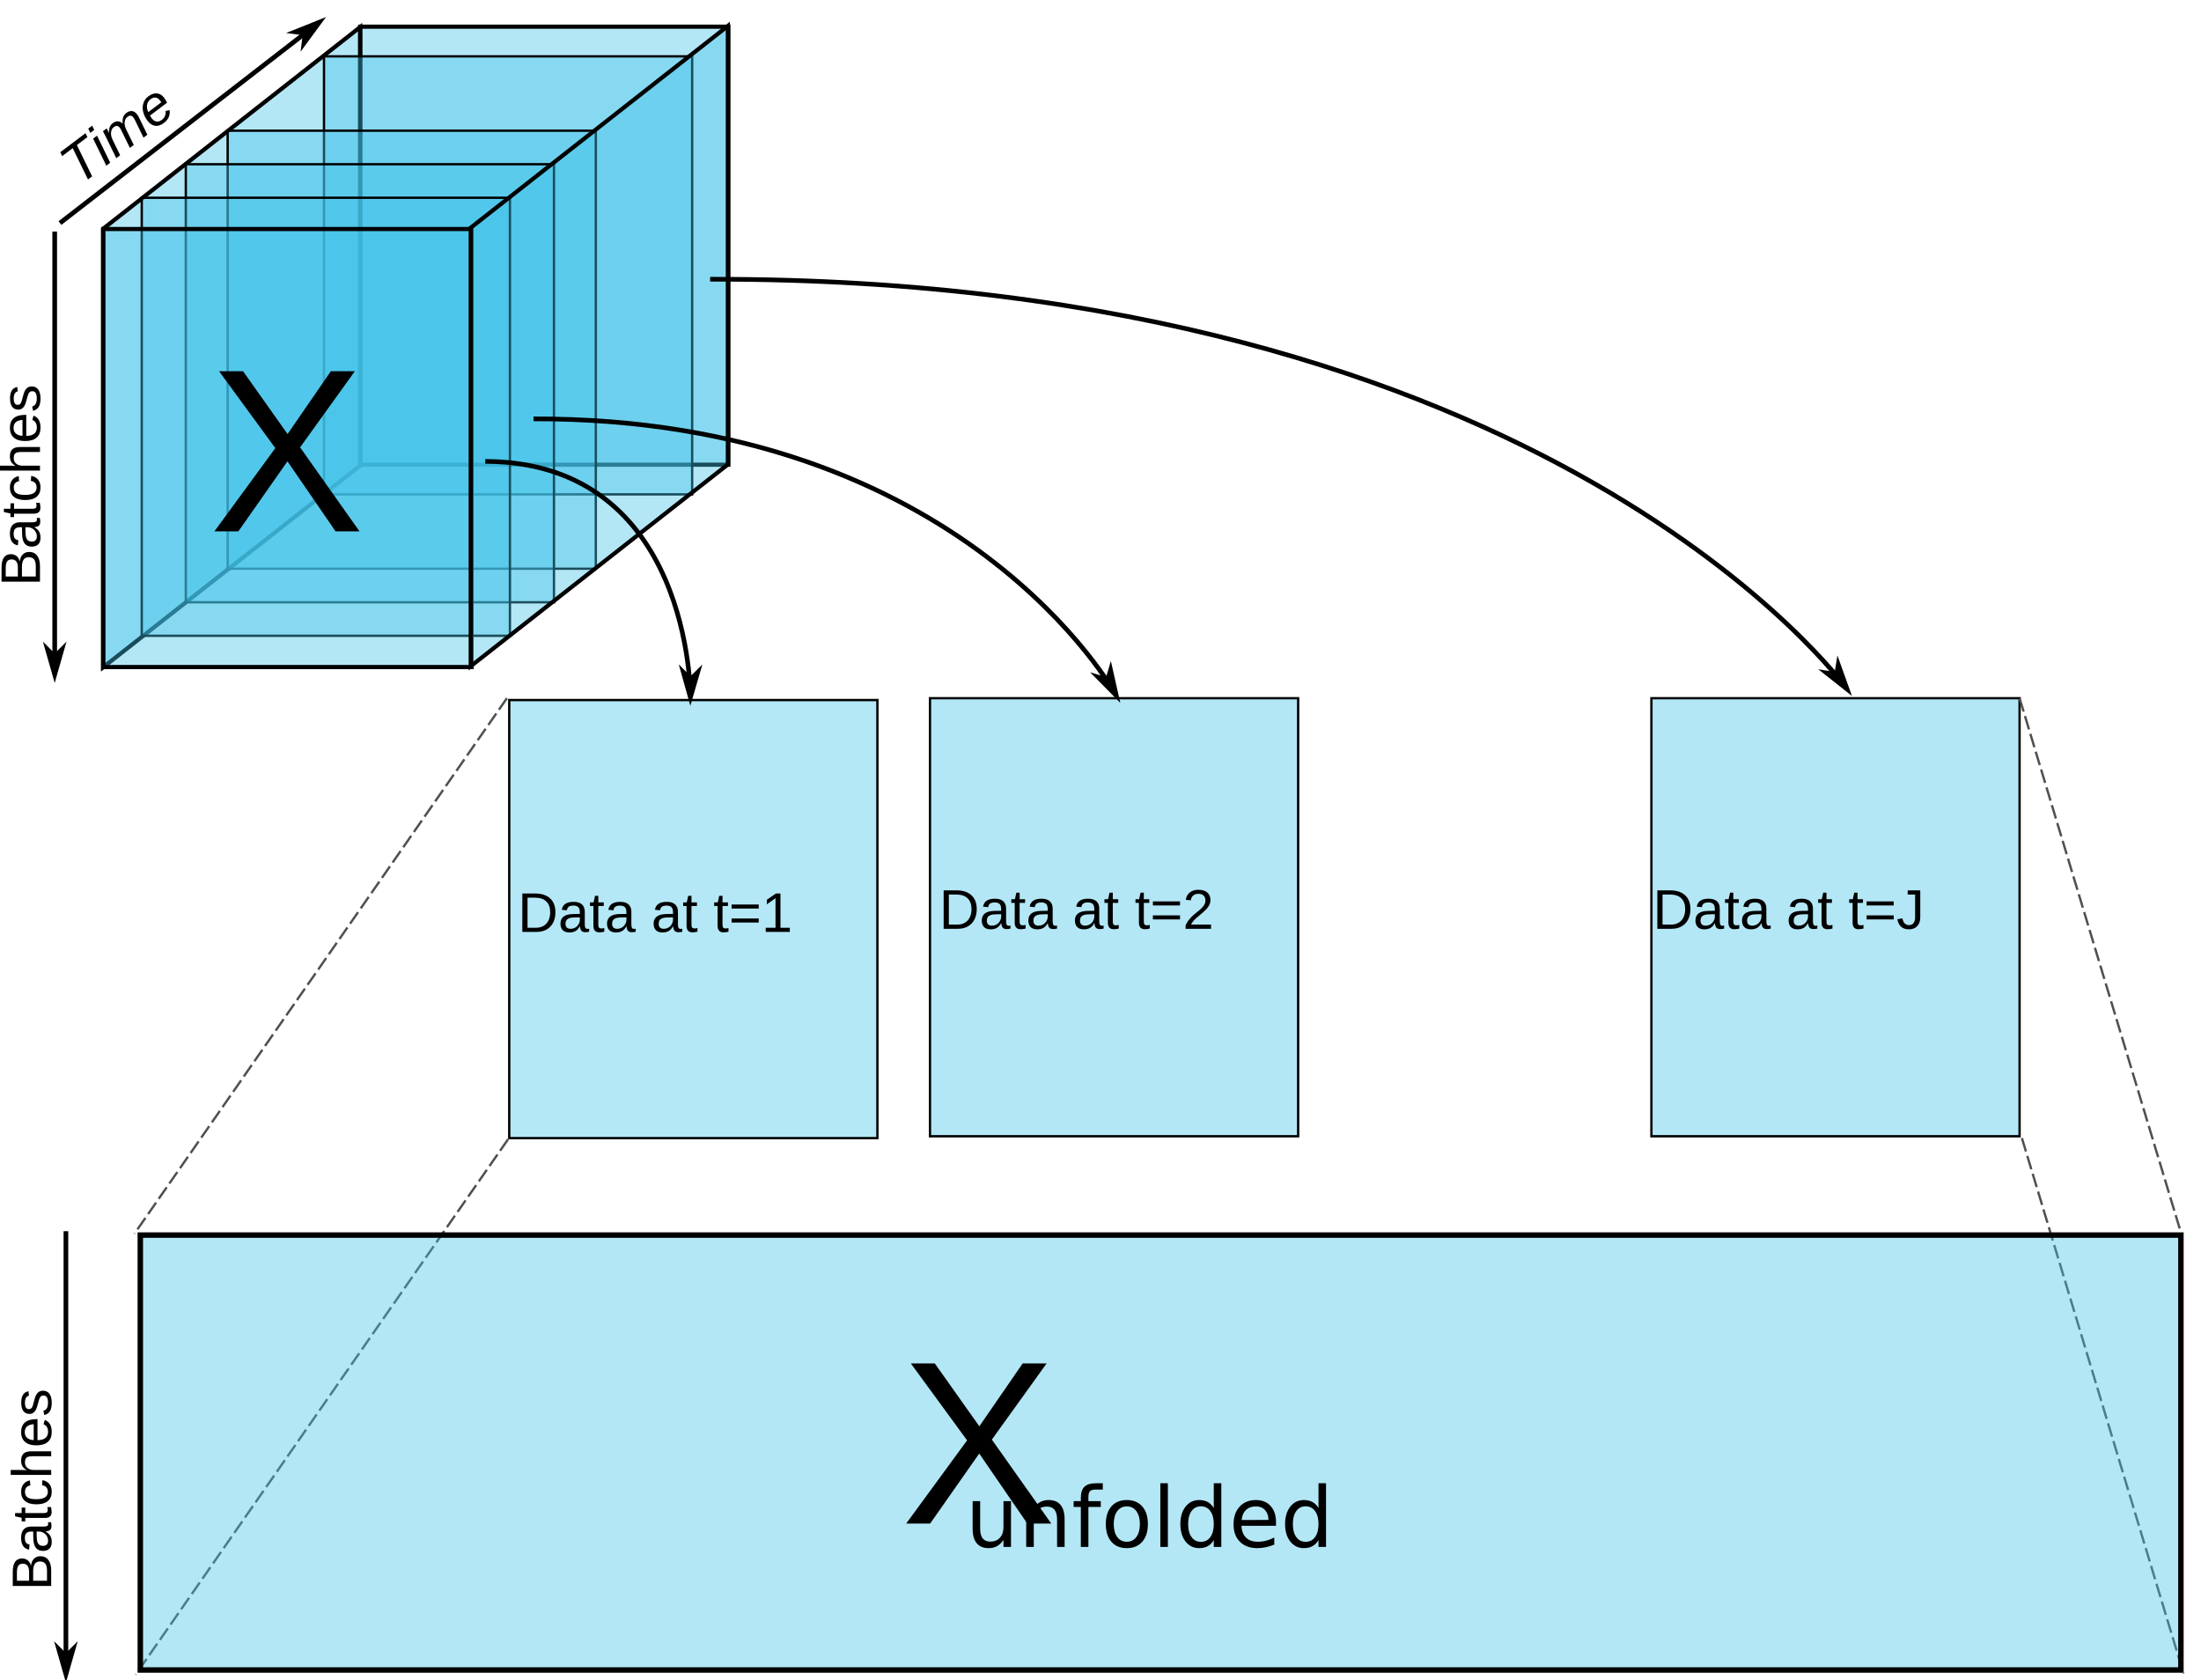
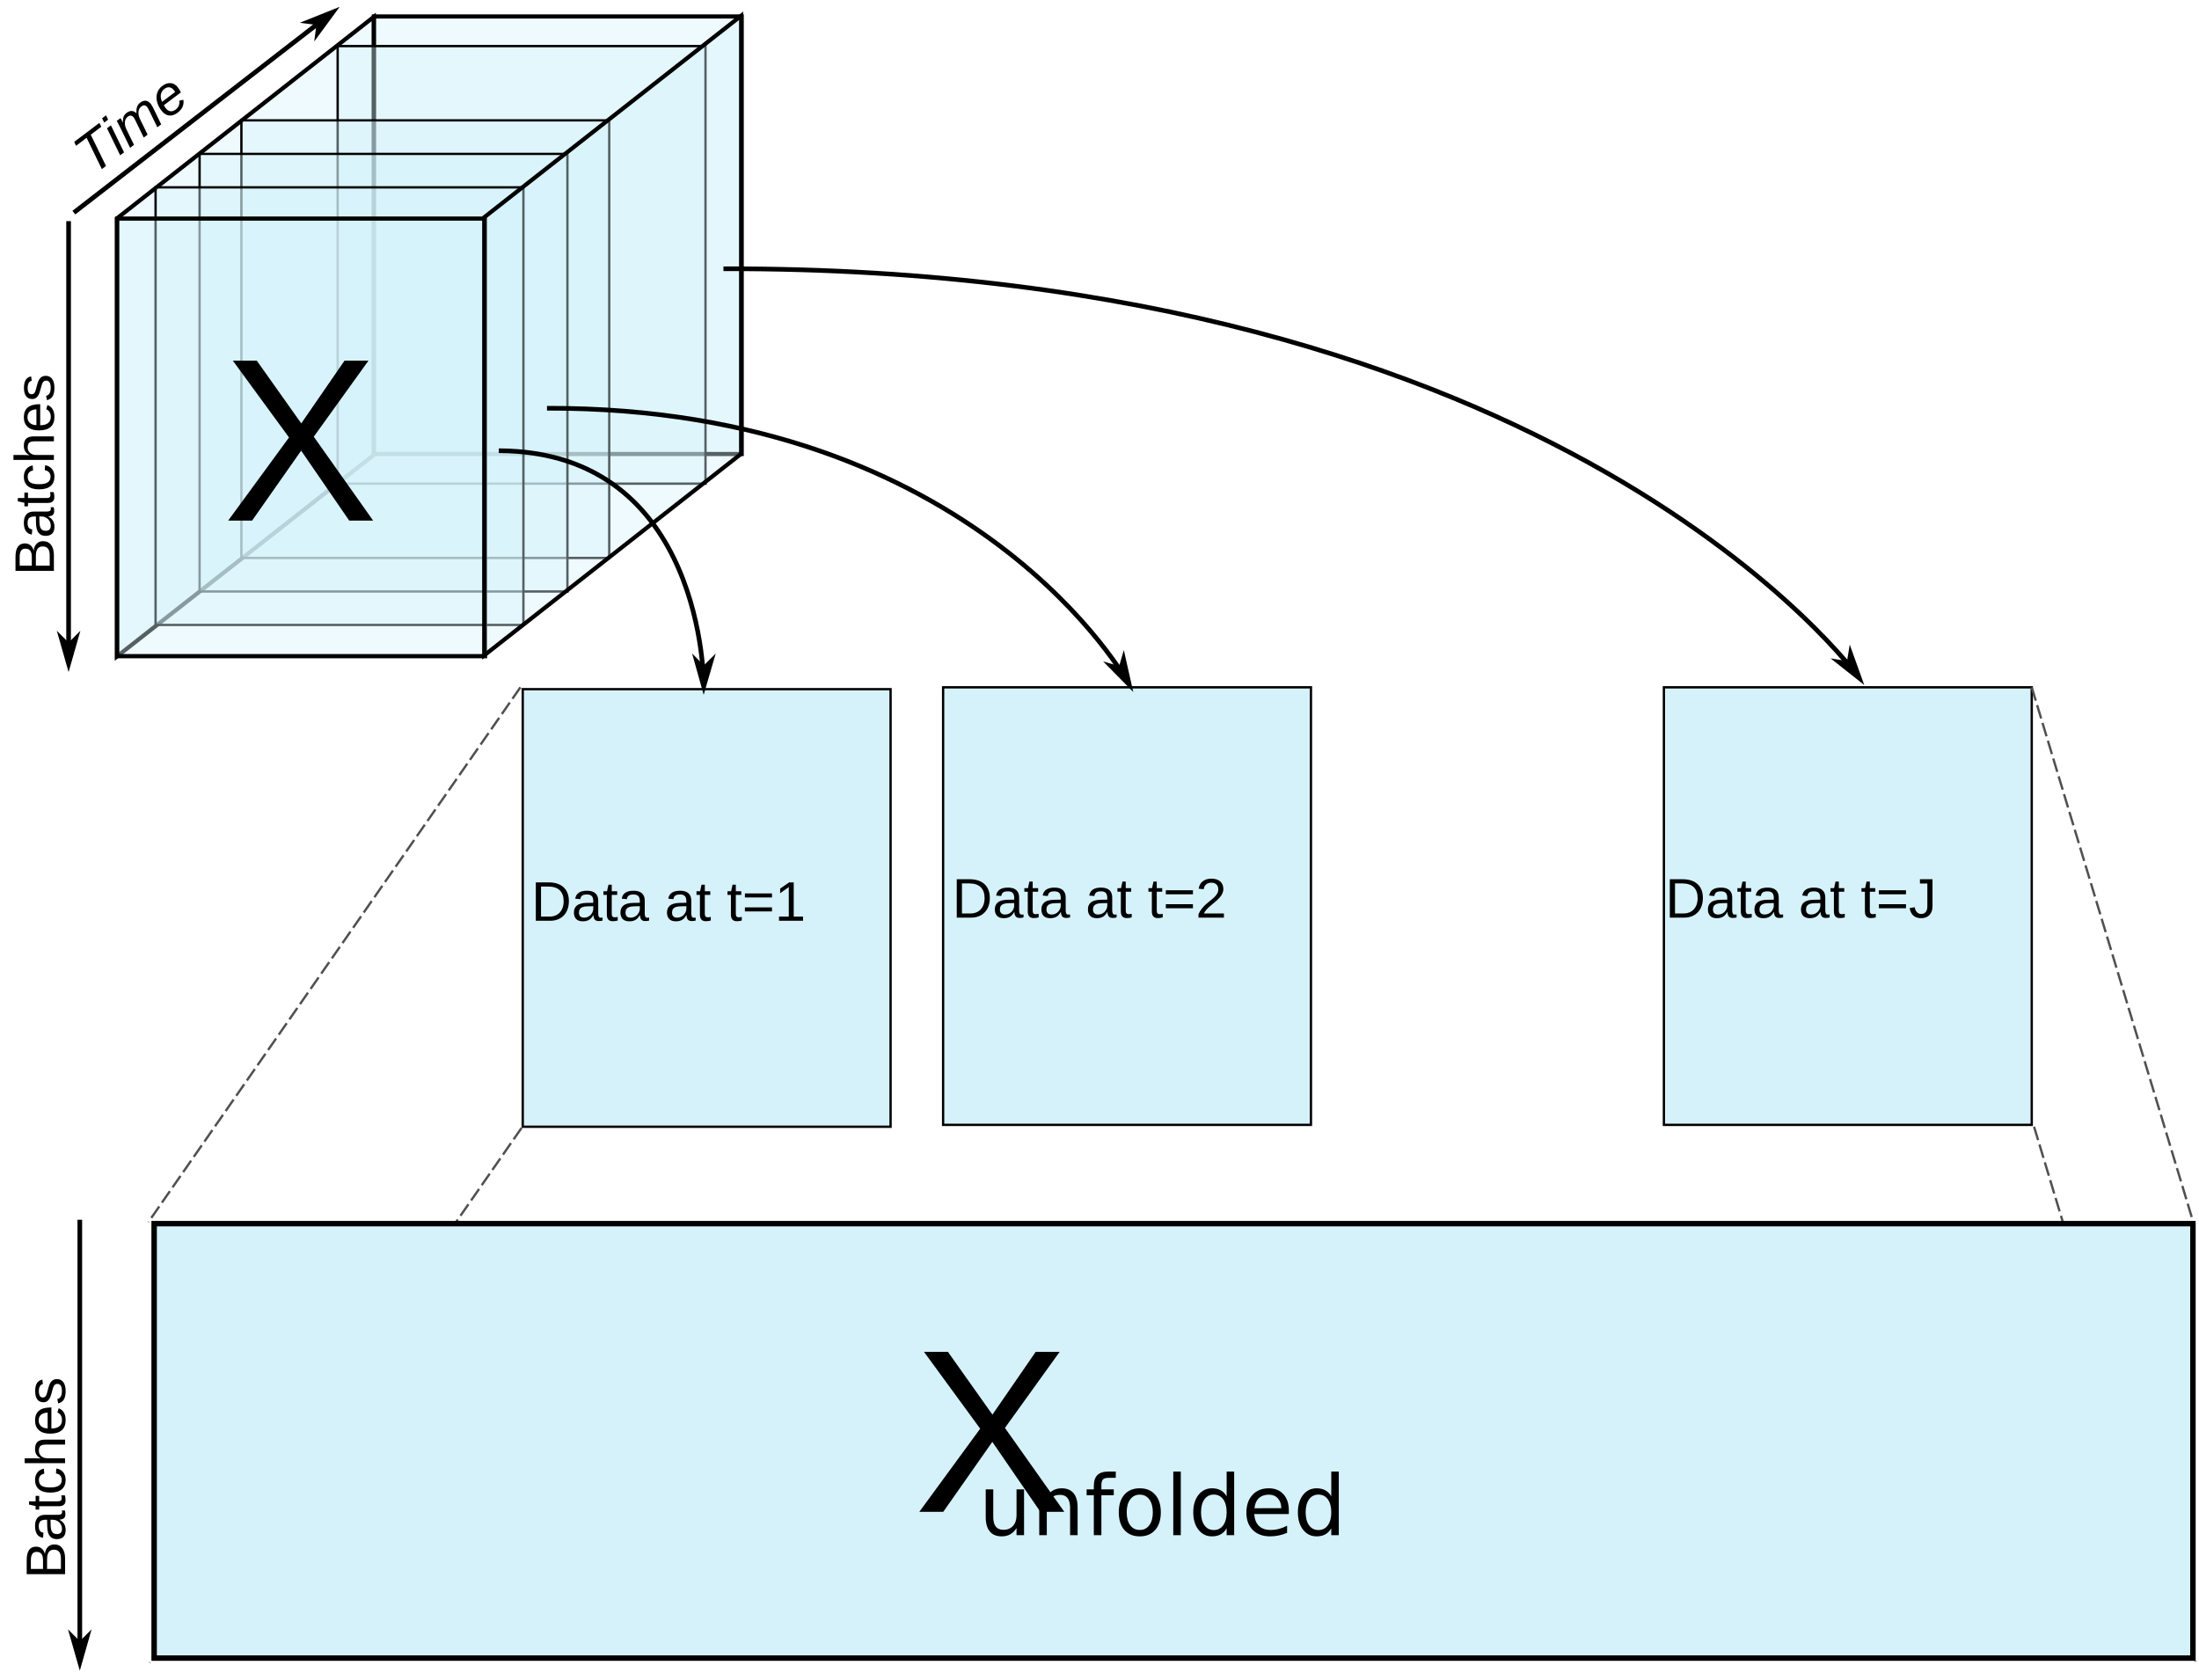
- <svg xmlns="http://www.w3.org/2000/svg" width="945.78" height="721.49" id="svg2" version="1.0">
+ <svg xmlns="http://www.w3.org/2000/svg" width="945.76" height="722.43" id="svg2" version="1.0">
  <defs id="defs4">
    <marker orient="auto" refY="0" refX="0" id="Arrow1Mstart" style="overflow:visible">
      <path id="path3870" d="M 0,0 5,-5 -12.5,0 5,5 0,0 z" style="fill-rule:evenodd;stroke:#000000;stroke-width:1pt;marker-start:none" transform="matrix(0.4,0,0,0.4,4,0)" />
    </marker>
    <marker orient="auto" refY="0" refX="0" id="Arrow1Mend" style="overflow:visible">
      <path id="path3873" d="M 0,0 5,-5 -12.5,0 5,5 0,0 z" style="fill-rule:evenodd;stroke:#000000;stroke-width:1pt;marker-start:none" transform="matrix(-0.4,0,0,-0.4,-4,0)" />
    </marker>
    <marker orient="auto" refY="0" refX="0" id="Arrow2Lend" style="overflow:visible">
      <path id="path14652" style="font-size:12px;fill-rule:evenodd;stroke-width:0.625;stroke-linejoin:round" d="M 8.719,4.034 -2.207,0.016 8.719,-4.002 c -1.745,2.372 -1.735,5.617 -6e-7,8.035 z" transform="matrix(-1.1,0,0,-1.1,-1.1,0)" />
    </marker>
    <marker orient="auto" refY="0" refX="0" id="Arrow1Lend" style="overflow:visible">
      <path id="path15333" d="M 0,0 5,-5 -12.5,0 5,5 0,0 z" style="fill-rule:evenodd;stroke:#000000;stroke-width:1pt;marker-start:none" transform="matrix(-0.8,0,0,-0.8,-10,0)" />
    </marker>
    <marker orient="auto" refY="0" refX="0" id="Arrow1Lstart" style="overflow:visible">
      <path id="path15336" d="M 0,0 5,-5 -12.5,0 5,5 0,0 z" style="fill-rule:evenodd;stroke:#000000;stroke-width:1pt;marker-start:none" transform="matrix(0.8,0,0,0.8,10,0)" />
    </marker>
  </defs>
-   <g id="layer1" transform="translate(-39.67731,-9.50989)">
-     <rect style="fill:#43c4e8;fill-opacity:0.396;stroke:#000000;stroke-width:1.798;stroke-linecap:round;stroke-linejoin:miter;stroke-miterlimit:4;stroke-opacity:1;stroke-dasharray:none;stroke-dashoffset:0" id="rect12426" width="158.202" height="188.202" x="194.468" y="20.964" rx="0" ry="0" />
-     <rect style="fill:#43c4e8;fill-opacity:0.396;stroke:#000000;stroke-width:2.255;stroke-linecap:round;stroke-linejoin:miter;stroke-miterlimit:4;stroke-opacity:1;stroke-dasharray:none;stroke-dashoffset:0" id="rect12424" width="140.443" height="188.404" x="106.68" y="173.698" rx="0" ry="0" transform="matrix(0.786771,-0.617245,0,1,0,0)" />
-     <rect style="fill:#43c4e8;fill-opacity:0.396;stroke:#000000;stroke-width:1;stroke-linecap:round;stroke-linejoin:miter;stroke-miterlimit:4;stroke-opacity:1;stroke-dasharray:none;stroke-dashoffset:0" id="rect1956" width="158.202" height="188.202" x="178.899" y="33.714" rx="0" ry="0" />
-     <path style="fill:none;stroke:#000000;stroke-width:2;stroke-linecap:butt;stroke-linejoin:miter;stroke-miterlimit:4;stroke-opacity:1;stroke-dasharray:none;marker-start:url(#Arrow1Mstart);marker-mid:none;marker-end:none" d="M 176.663,19.239 65.444,105.341" id="path14276" />
-     <text xml:space="preserve" style="font-size:24px;font-style:italic;font-variant:normal;font-weight:normal;font-stretch:normal;text-align:center;line-height:125%;writing-mode:lr-tb;text-anchor:middle;fill:#000000;fill-opacity:1;stroke:none;font-family:Arial;-inkscape-font-specification:Arial Italic" x="48.01" y="115.809" id="text15345" transform="matrix(0.798635,-0.601816,0.601816,0.798635,0,0)">
-       <tspan id="tspan15349" x="48.01" y="115.809">Time</tspan>
+   <g id="layer1" transform="translate(-39.67731,-9.894926)">
+     <rect style="fill:#d5f2fa;fill-opacity:0.396;stroke:#000000;stroke-width:1.798;stroke-linecap:round;stroke-linejoin:miter;stroke-miterlimit:4;stroke-opacity:1;stroke-dasharray:none;stroke-dashoffset:0" id="rect12426" width="158.202" height="188.202" x="200.468" y="16.964" rx="0" ry="0" />
+     <rect style="fill:#d5f2fa;fill-opacity:0.396;stroke:#000000;stroke-width:2.255;stroke-linecap:round;stroke-linejoin:miter;stroke-miterlimit:4;stroke-opacity:1;stroke-dasharray:none;stroke-dashoffset:0" id="rect12424" width="140.443" height="188.404" x="114.306" y="174.406" rx="0" ry="0" transform="matrix(0.786771,-0.617245,0,1,0,0)" />
+     <rect style="fill:#d5f2fa;fill-opacity:0.396;stroke:#000000;stroke-width:1;stroke-linecap:round;stroke-linejoin:miter;stroke-miterlimit:4;stroke-opacity:1;stroke-dasharray:none;stroke-dashoffset:0" id="rect1956" width="158.202" height="188.202" x="184.899" y="29.714" rx="0" ry="0" />
+     <path style="fill:none;stroke:#000000;stroke-width:2;stroke-linecap:butt;stroke-linejoin:miter;stroke-miterlimit:4;stroke-opacity:1;stroke-dasharray:none;marker-start:url(#Arrow1Mstart);marker-mid:none;marker-end:none" d="M 182.663,15.239 71.444,101.341" id="path14276" />
+     <text xml:space="preserve" style="font-size:24px;font-style:italic;font-variant:normal;font-weight:normal;font-stretch:normal;text-align:center;line-height:125%;writing-mode:lr-tb;text-anchor:middle;fill:#000000;fill-opacity:1;stroke:none;font-family:Arial;-inkscape-font-specification:Arial Italic" x="55.209" y="116.225" id="text15345" transform="matrix(0.7986349,-0.6018159,0.6018159,0.7986349,0,0)">
+       <tspan id="tspan15349" x="55.209" y="116.225">Time</tspan>
    </text>
-     <text xml:space="preserve" style="font-size:24px;font-style:normal;font-variant:normal;font-weight:normal;font-stretch:normal;text-align:center;line-height:125%;writing-mode:lr-tb;text-anchor:middle;fill:#000000;fill-opacity:1;stroke:none;font-family:Arial;-inkscape-font-specification:Arial" x="-201.367" y="56.857" id="text15353" transform="matrix(0,-1,1,0,0,0)">
-       <tspan id="tspan15357" x="-201.367" y="56.857">Batches</tspan>
+     <text xml:space="preserve" style="font-size:24px;font-style:normal;font-variant:normal;font-weight:normal;font-stretch:normal;text-align:center;line-height:125%;writing-mode:lr-tb;text-anchor:middle;fill:#000000;fill-opacity:1;stroke:none;font-family:Arial;-inkscape-font-specification:Arial" x="-197.367" y="62.857" id="text15353" transform="matrix(0,-1,1,0,0,0)">
+       <tspan id="tspan15357" x="-197.367" y="62.857">Batches</tspan>
    </text>
-     <path style="fill:none;stroke:#000000;stroke-width:2;stroke-linecap:butt;stroke-linejoin:miter;stroke-miterlimit:4;stroke-opacity:1;stroke-dasharray:none;marker-end:url(#Arrow1Mend)" d="m 63.181,109.007 0,190" id="path15361" />
-     <rect style="fill:#43c4e8;fill-opacity:0.396;stroke:#000000;stroke-width:1;stroke-linecap:round;stroke-linejoin:miter;stroke-miterlimit:4;stroke-opacity:1;stroke-dasharray:none;stroke-dashoffset:0" id="rect2847" width="158.202" height="188.202" x="137.5" y="65.66" rx="0" ry="0" />
-     <rect style="fill:#43c4e8;fill-opacity:0.396;stroke:#000000;stroke-width:1;stroke-linecap:round;stroke-linejoin:miter;stroke-miterlimit:4;stroke-opacity:1;stroke-dasharray:none;stroke-dashoffset:0" id="rect4619" width="158.202" height="188.202" x="119.517" y="80.085" rx="0" ry="0" />
-     <rect style="fill:#43c4e8;fill-opacity:0.396;stroke:#000000;stroke-width:1;stroke-linecap:round;stroke-linejoin:miter;stroke-miterlimit:4;stroke-opacity:1;stroke-dasharray:none;stroke-dashoffset:0" id="rect4621" width="158.202" height="188.202" x="100.59" y="94.478" rx="0" ry="0" />
-     <rect style="fill:#43c4e8;fill-opacity:0.396;stroke:#000000;stroke-width:1.798;stroke-linecap:round;stroke-linejoin:miter;stroke-miterlimit:4;stroke-opacity:1;stroke-dasharray:none;stroke-dashoffset:0" id="rect2760" width="158.202" height="188.202" x="84.08" y="107.905" rx="0" ry="0" />
-     <rect style="fill:#43c4e8;fill-opacity:0.396;stroke:#000000;stroke-width:2.255;stroke-linecap:round;stroke-linejoin:miter;stroke-miterlimit:4;stroke-opacity:1;stroke-dasharray:none;stroke-dashoffset:0" id="rect12422" width="140.443" height="188.404" x="307.5" y="297.162" rx="0" ry="0" transform="matrix(0.786771,-0.617245,0,1,0,0)" />
-     <rect style="fill:#43c4e8;fill-opacity:0.397;stroke:#000000;stroke-width:1;stroke-linecap:round;stroke-linejoin:miter;stroke-miterlimit:4;stroke-opacity:1;stroke-dasharray:none;stroke-dashoffset:0" id="rect5508" width="158.202" height="188.202" x="258.5" y="310.298" rx="0" ry="0" />
-     <rect style="fill:#43c4e8;fill-opacity:0.396;stroke:#000000;stroke-width:1;stroke-linecap:round;stroke-linejoin:miter;stroke-miterlimit:4;stroke-opacity:1;stroke-dasharray:none;stroke-dashoffset:0" id="rect5510" width="158.202" height="188.202" x="439.298" y="309.5" rx="0" ry="0" />
-     <text xml:space="preserve" style="font-size:24px;font-style:normal;font-variant:normal;font-weight:normal;font-stretch:normal;text-align:center;line-height:125%;writing-mode:lr-tb;text-anchor:middle;fill:#000000;fill-opacity:1;stroke:none;font-family:Arial;-inkscape-font-specification:Arial" x="-632.86" y="61.676" id="text5518" transform="matrix(0,-1,1,0,0,0)">
-       <tspan id="tspan5520" x="-632.86" y="61.676">Batches</tspan>
+     <path style="fill:none;stroke:#000000;stroke-width:2;stroke-linecap:butt;stroke-linejoin:miter;stroke-miterlimit:4;stroke-opacity:1;stroke-dasharray:none;marker-end:url(#Arrow1Mend)" d="m 69.181,105.007 0,190" id="path15361" />
+     <rect style="fill:#d5f2fa;fill-opacity:0.396;stroke:#000000;stroke-width:1;stroke-linecap:round;stroke-linejoin:miter;stroke-miterlimit:4;stroke-opacity:1;stroke-dasharray:none;stroke-dashoffset:0" id="rect2847" width="158.202" height="188.202" x="143.5" y="61.66" rx="0" ry="0" />
+     <rect style="fill:#d5f2fa;fill-opacity:0.396;stroke:#000000;stroke-width:1;stroke-linecap:round;stroke-linejoin:miter;stroke-miterlimit:4;stroke-opacity:1;stroke-dasharray:none;stroke-dashoffset:0" id="rect4619" width="158.202" height="188.202" x="125.517" y="76.085" rx="0" ry="0" />
+     <rect style="fill:#d5f2fa;fill-opacity:0.396;stroke:#000000;stroke-width:1;stroke-linecap:round;stroke-linejoin:miter;stroke-miterlimit:4;stroke-opacity:1;stroke-dasharray:none;stroke-dashoffset:0" id="rect4621" width="158.202" height="188.202" x="106.59" y="90.478" rx="0" ry="0" />
+     <rect style="fill:#d5f2fa;fill-opacity:0.396;stroke:#000000;stroke-width:1.798;stroke-linecap:round;stroke-linejoin:miter;stroke-miterlimit:4;stroke-opacity:1;stroke-dasharray:none;stroke-dashoffset:0" id="rect2760" width="158.202" height="188.202" x="90.08" y="103.905" rx="0" ry="0" />
+     <rect style="fill:#d5f2fa;fill-opacity:0.396;stroke:#000000;stroke-width:2.255;stroke-linecap:round;stroke-linejoin:miter;stroke-miterlimit:4;stroke-opacity:1;stroke-dasharray:none;stroke-dashoffset:0" id="rect12422" width="140.443" height="188.404" x="315.126" y="297.869" rx="0" ry="0" transform="matrix(0.786771,-0.617245,0,1,0,0)" />
+     <rect style="fill:#d5f2fa;fill-opacity:1;stroke:#000000;stroke-width:1;stroke-linecap:round;stroke-linejoin:miter;stroke-miterlimit:4;stroke-opacity:1;stroke-dasharray:none;stroke-dashoffset:0" id="rect5508" width="158.202" height="188.202" x="264.5" y="-494.5" rx="0" ry="0" transform="scale(1,-1)" />
+     <rect style="fill:#d5f2fa;fill-opacity:1;stroke:#000000;stroke-width:1;stroke-linecap:round;stroke-linejoin:miter;stroke-miterlimit:4;stroke-opacity:1;stroke-dasharray:none;stroke-dashoffset:0" id="rect5510" width="158.202" height="188.202" x="445.298" y="305.5" rx="0" ry="0" />
+     <text xml:space="preserve" style="font-size:24px;font-style:normal;font-variant:normal;font-weight:normal;font-stretch:normal;text-align:center;line-height:125%;writing-mode:lr-tb;text-anchor:middle;fill:#000000;fill-opacity:1;stroke:none;font-family:Arial;-inkscape-font-specification:Arial" x="-628.86" y="67.676" id="text5518" transform="matrix(0,-1,1,0,0,0)">
+       <tspan id="tspan5520" x="-628.86" y="67.676">Batches</tspan>
    </text>
-     <path style="fill:none;stroke:#000000;stroke-width:2;stroke-linecap:butt;stroke-linejoin:miter;stroke-miterlimit:4;stroke-opacity:1;stroke-dasharray:none;marker-end:url(#Arrow1Mend)" d="m 68,538.5 0,190" id="path5522" />
-     <text xml:space="preserve" style="font-size:24px;font-style:normal;font-variant:normal;font-weight:normal;font-stretch:normal;text-align:center;line-height:125%;writing-mode:lr-tb;text-anchor:middle;fill:#000000;fill-opacity:1;stroke:none;font-family:Arial;-inkscape-font-specification:Arial" x="337.87" y="409.916" id="text5524">
-       <tspan id="tspan5265" x="337.87" y="409.916">Data at t=1</tspan>
+     <path style="fill:none;stroke:#000000;stroke-width:2;stroke-linecap:butt;stroke-linejoin:miter;stroke-miterlimit:4;stroke-opacity:1;stroke-dasharray:none;marker-end:url(#Arrow1Mend)" d="m 74,534.5 0,190" id="path5522" />
+     <text xml:space="preserve" style="font-size:24px;font-style:normal;font-variant:normal;font-weight:normal;font-stretch:normal;text-align:center;line-height:125%;writing-mode:lr-tb;text-anchor:middle;fill:#000000;fill-opacity:1;stroke:none;font-family:Arial;-inkscape-font-specification:Arial" x="343.87" y="405.916" id="text5524">
+       <tspan id="tspan5265" x="343.87" y="405.916">Data at t=1</tspan>
    </text>
-     <text xml:space="preserve" style="font-size:24px;font-style:normal;font-variant:normal;font-weight:normal;font-stretch:normal;text-align:center;line-height:125%;writing-mode:lr-tb;text-anchor:middle;fill:#000000;fill-opacity:1;stroke:none;font-family:Arial;-inkscape-font-specification:Arial" x="518.909" y="408.567" id="text5532">
-       <tspan id="tspan5267" x="518.909" y="408.567">Data at t=2</tspan>
+     <text xml:space="preserve" style="font-size:24px;font-style:normal;font-variant:normal;font-weight:normal;font-stretch:normal;text-align:center;line-height:125%;writing-mode:lr-tb;text-anchor:middle;fill:#000000;fill-opacity:1;stroke:none;font-family:Arial;-inkscape-font-specification:Arial" x="524.909" y="404.567" id="text5532">
+       <tspan id="tspan5267" x="524.909" y="404.567">Data at t=2</tspan>
    </text>
-     <rect style="fill:#43c4e8;fill-opacity:0.396;stroke:#000000;stroke-width:1;stroke-linecap:round;stroke-linejoin:miter;stroke-miterlimit:4;stroke-opacity:1;stroke-dasharray:none;stroke-dashoffset:0" id="rect5514" width="158.202" height="188.202" x="749.298" y="309.5" rx="0" ry="0" />
-     <path style="fill:none;stroke:#505050;stroke-width:1;stroke-linecap:butt;stroke-linejoin:miter;stroke-miterlimit:4;stroke-opacity:1;stroke-dasharray:6, 2;stroke-dashoffset:0" d="M 258,499 98,729" id="path5544" />
-     <path style="fill:none;stroke:#505050;stroke-width:1;stroke-linecap:butt;stroke-linejoin:miter;stroke-miterlimit:4;stroke-opacity:1;stroke-dasharray:6, 2;stroke-dashoffset:0" d="m 257.5,309.5 -160,230" id="path6433" />
-     <path style="fill:none;stroke:#505050;stroke-width:1;stroke-linecap:butt;stroke-linejoin:miter;stroke-miterlimit:4;stroke-opacity:1;stroke-dasharray:6, 2;stroke-dashoffset:0" d="m 907.5,309.5 69.454,230" id="path6435" />
-     <path style="fill:none;stroke:#505050;stroke-width:1;stroke-linecap:butt;stroke-linejoin:miter;stroke-miterlimit:4;stroke-opacity:1;stroke-dasharray:6, 2;stroke-dashoffset:0" d="m 908.5,498.5 69.454,230" id="path6437" />
-     <rect style="fill:#43c4e8;fill-opacity:0.396;stroke:#000000;stroke-width:2.346;stroke-linecap:round;stroke-linejoin:miter;stroke-miterlimit:4;stroke-opacity:1;stroke-dasharray:none;stroke-dashoffset:0" id="rect5516" width="876.857" height="186.857" x="99.97" y="540.173" rx="0" ry="0" />
-     <path style="fill:none;stroke:#000000;stroke-width:2;stroke-linecap:butt;stroke-linejoin:miter;stroke-miterlimit:4;stroke-opacity:1;stroke-dasharray:none;marker-end:url(#Arrow1Mend)" d="m 248.198,207.745 c 88.675,0.336 88.144,101.058 88.144,101.058" id="path7400" />
-     <path style="fill:none;stroke:#000000;stroke-width:2;stroke-linecap:butt;stroke-linejoin:miter;stroke-miterlimit:4;stroke-opacity:1;stroke-dasharray:none;marker-end:url(#Arrow1Mend)" d="m 268.933,189.479 c 185.242,-0.471 250.262,118.588 250.262,118.588" id="path9172" />
-     <path style="fill:none;stroke:#000000;stroke-width:2;stroke-linecap:butt;stroke-linejoin:miter;stroke-miterlimit:4;stroke-opacity:1;stroke-dasharray:none;marker-end:url(#Arrow1Mend)" d="m 344.824,129.484 c 361.473,-0.698 488.351,175.839 488.351,175.839" id="path10059" />
-     <text xml:space="preserve" style="font-size:100px;font-style:normal;font-variant:normal;font-weight:normal;font-stretch:normal;text-align:start;line-height:125%;writing-mode:lr-tb;text-anchor:start;fill:#000000;fill-opacity:1;stroke:none;font-family:Arial;-inkscape-font-specification:Arial" x="129.563" y="237.798" id="text2432">
-       <tspan id="tspan2434" x="129.563" y="237.798">X </tspan>
+     <rect style="fill:#d5f2fa;fill-opacity:1;stroke:#000000;stroke-width:1;stroke-linecap:round;stroke-linejoin:miter;stroke-miterlimit:4;stroke-opacity:1;stroke-dasharray:none;stroke-dashoffset:0" id="rect5514" width="158.202" height="188.202" x="755.298" y="305.5" rx="0" ry="0" />
+     <path style="fill:none;stroke:#505050;stroke-width:1;stroke-linecap:butt;stroke-linejoin:miter;stroke-miterlimit:4;stroke-opacity:1;stroke-dasharray:6, 2;stroke-dashoffset:0" d="M 264,495 104,725" id="path5544" />
+     <path style="fill:none;stroke:#505050;stroke-width:1;stroke-linecap:butt;stroke-linejoin:miter;stroke-miterlimit:4;stroke-opacity:1;stroke-dasharray:6, 2;stroke-dashoffset:0" d="m 263.5,305.5 -160,230" id="path6433" />
+     <path style="fill:none;stroke:#505050;stroke-width:1;stroke-linecap:butt;stroke-linejoin:miter;stroke-miterlimit:4;stroke-opacity:1;stroke-dasharray:6, 2;stroke-dashoffset:0" d="m 913.5,305.5 69.454,230" id="path6435" />
+     <path style="fill:none;stroke:#505050;stroke-width:1;stroke-linecap:butt;stroke-linejoin:miter;stroke-miterlimit:4;stroke-opacity:1;stroke-dasharray:6, 2;stroke-dashoffset:0" d="m 914.5,494.5 69.454,230" id="path6437" />
+     <rect style="fill:#d5f2fa;fill-opacity:1;stroke:#000000;stroke-width:2.346;stroke-linecap:round;stroke-linejoin:miter;stroke-miterlimit:4;stroke-opacity:1;stroke-dasharray:none;stroke-dashoffset:0" id="rect5516" width="876.857" height="186.857" x="105.971" y="536.173" rx="0" ry="0" />
+     <path style="fill:none;stroke:#000000;stroke-width:2;stroke-linecap:butt;stroke-linejoin:miter;stroke-miterlimit:4;stroke-opacity:1;stroke-dasharray:none;marker-end:url(#Arrow1Mend)" d="m 254.198,203.745 c 88.675,0.336 88.144,101.058 88.144,101.058" id="path7400" />
+     <path style="fill:none;stroke:#000000;stroke-width:2;stroke-linecap:butt;stroke-linejoin:miter;stroke-miterlimit:4;stroke-opacity:1;stroke-dasharray:none;marker-end:url(#Arrow1Mend)" d="m 274.933,185.479 c 185.242,-0.471 250.262,118.588 250.262,118.588" id="path9172" />
+     <path style="fill:none;stroke:#000000;stroke-width:2;stroke-linecap:butt;stroke-linejoin:miter;stroke-miterlimit:4;stroke-opacity:1;stroke-dasharray:none;marker-end:url(#Arrow1Mend)" d="m 350.824,125.484 c 361.473,-0.698 488.351,175.839 488.351,175.839" id="path10059" />
+     <text xml:space="preserve" style="font-size:100px;font-style:normal;font-variant:normal;font-weight:normal;font-stretch:normal;text-align:start;line-height:125%;writing-mode:lr-tb;text-anchor:start;fill:#000000;fill-opacity:1;stroke:none;font-family:Arial;-inkscape-font-specification:Arial" x="135.563" y="233.798" id="text2432">
+       <tspan id="tspan2434" x="135.563" y="233.798">X </tspan>
    </text>
-     <g id="g9779" transform="translate(-77.96076,-5.27729)">
+     <g id="g9779" transform="translate(-71.96076,-9.27729)">
      <text xml:space="preserve" style="font-size:100px;font-style:normal;font-variant:normal;font-weight:normal;font-stretch:normal;text-align:start;line-height:125%;writing-mode:lr-tb;text-anchor:start;fill:#000000;fill-opacity:1;stroke:none;font-family:Arial;-inkscape-font-specification:Arial" x="504.781" y="669.392" id="text9769">
        <tspan id="tspan9771" x="504.781" y="669.392">X </tspan>
      </text>
      <text xml:space="preserve" style="font-size:36px;font-style:normal;font-variant:normal;font-weight:normal;font-stretch:normal;text-align:center;line-height:125%;writing-mode:lr-tb;text-anchor:middle;fill:#000000;fill-opacity:1;stroke:none;font-family:Bitstream Vera Sans;-inkscape-font-specification:Bitstream Vera Sans" x="651.667" y="679.437" id="text9773">
        <tspan y="679.437" x="651.667" id="tspan9777">unfolded</tspan>
      </text>
    </g>
-     <text id="text5259" y="408.567" x="824.909" style="font-size:24px;font-style:normal;font-variant:normal;font-weight:normal;font-stretch:normal;text-align:center;line-height:125%;writing-mode:lr-tb;text-anchor:middle;fill:#000000;fill-opacity:1;stroke:none;font-family:Arial;-inkscape-font-specification:Arial" xml:space="preserve">
-       <tspan id="tspan5269" x="824.909" y="408.567">Data at t=J</tspan>
+     <text id="text5259" y="404.567" x="830.909" style="font-size:24px;font-style:normal;font-variant:normal;font-weight:normal;font-stretch:normal;text-align:center;line-height:125%;writing-mode:lr-tb;text-anchor:middle;fill:#000000;fill-opacity:1;stroke:none;font-family:Arial;-inkscape-font-specification:Arial" xml:space="preserve">
+       <tspan id="tspan5269" x="830.909" y="404.567">Data at t=J</tspan>
    </text>
  </g>
</svg>
